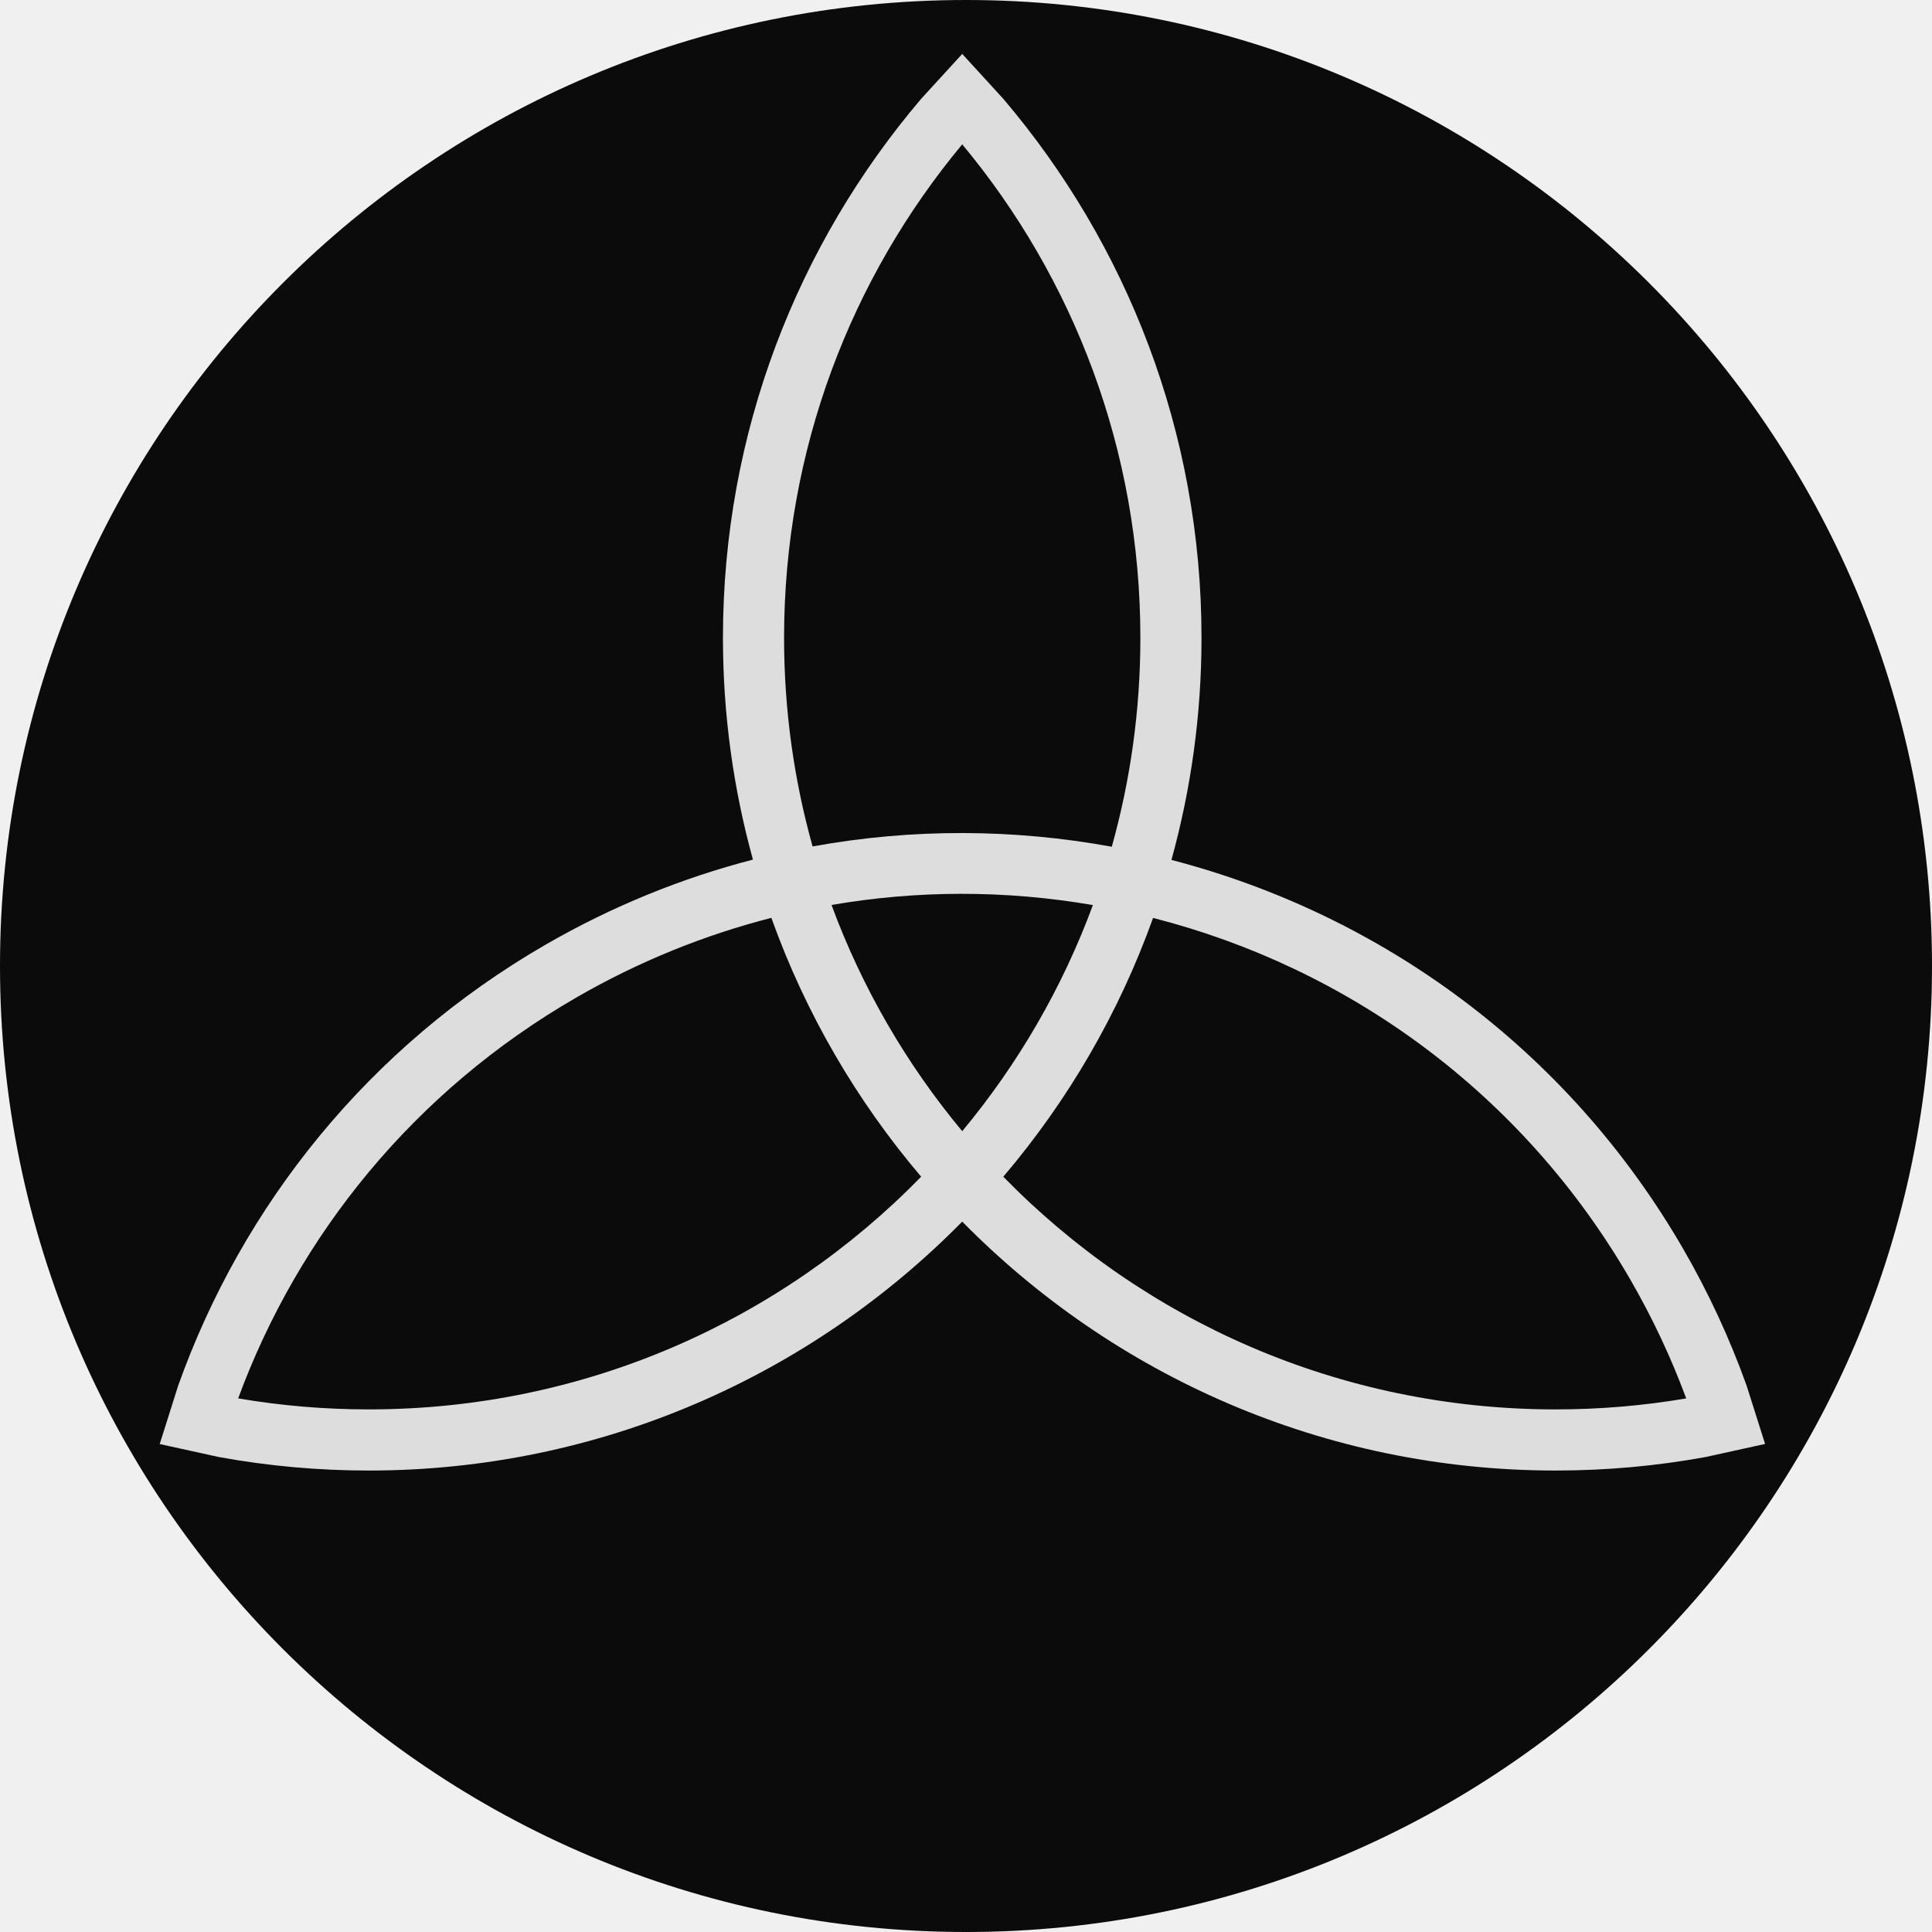
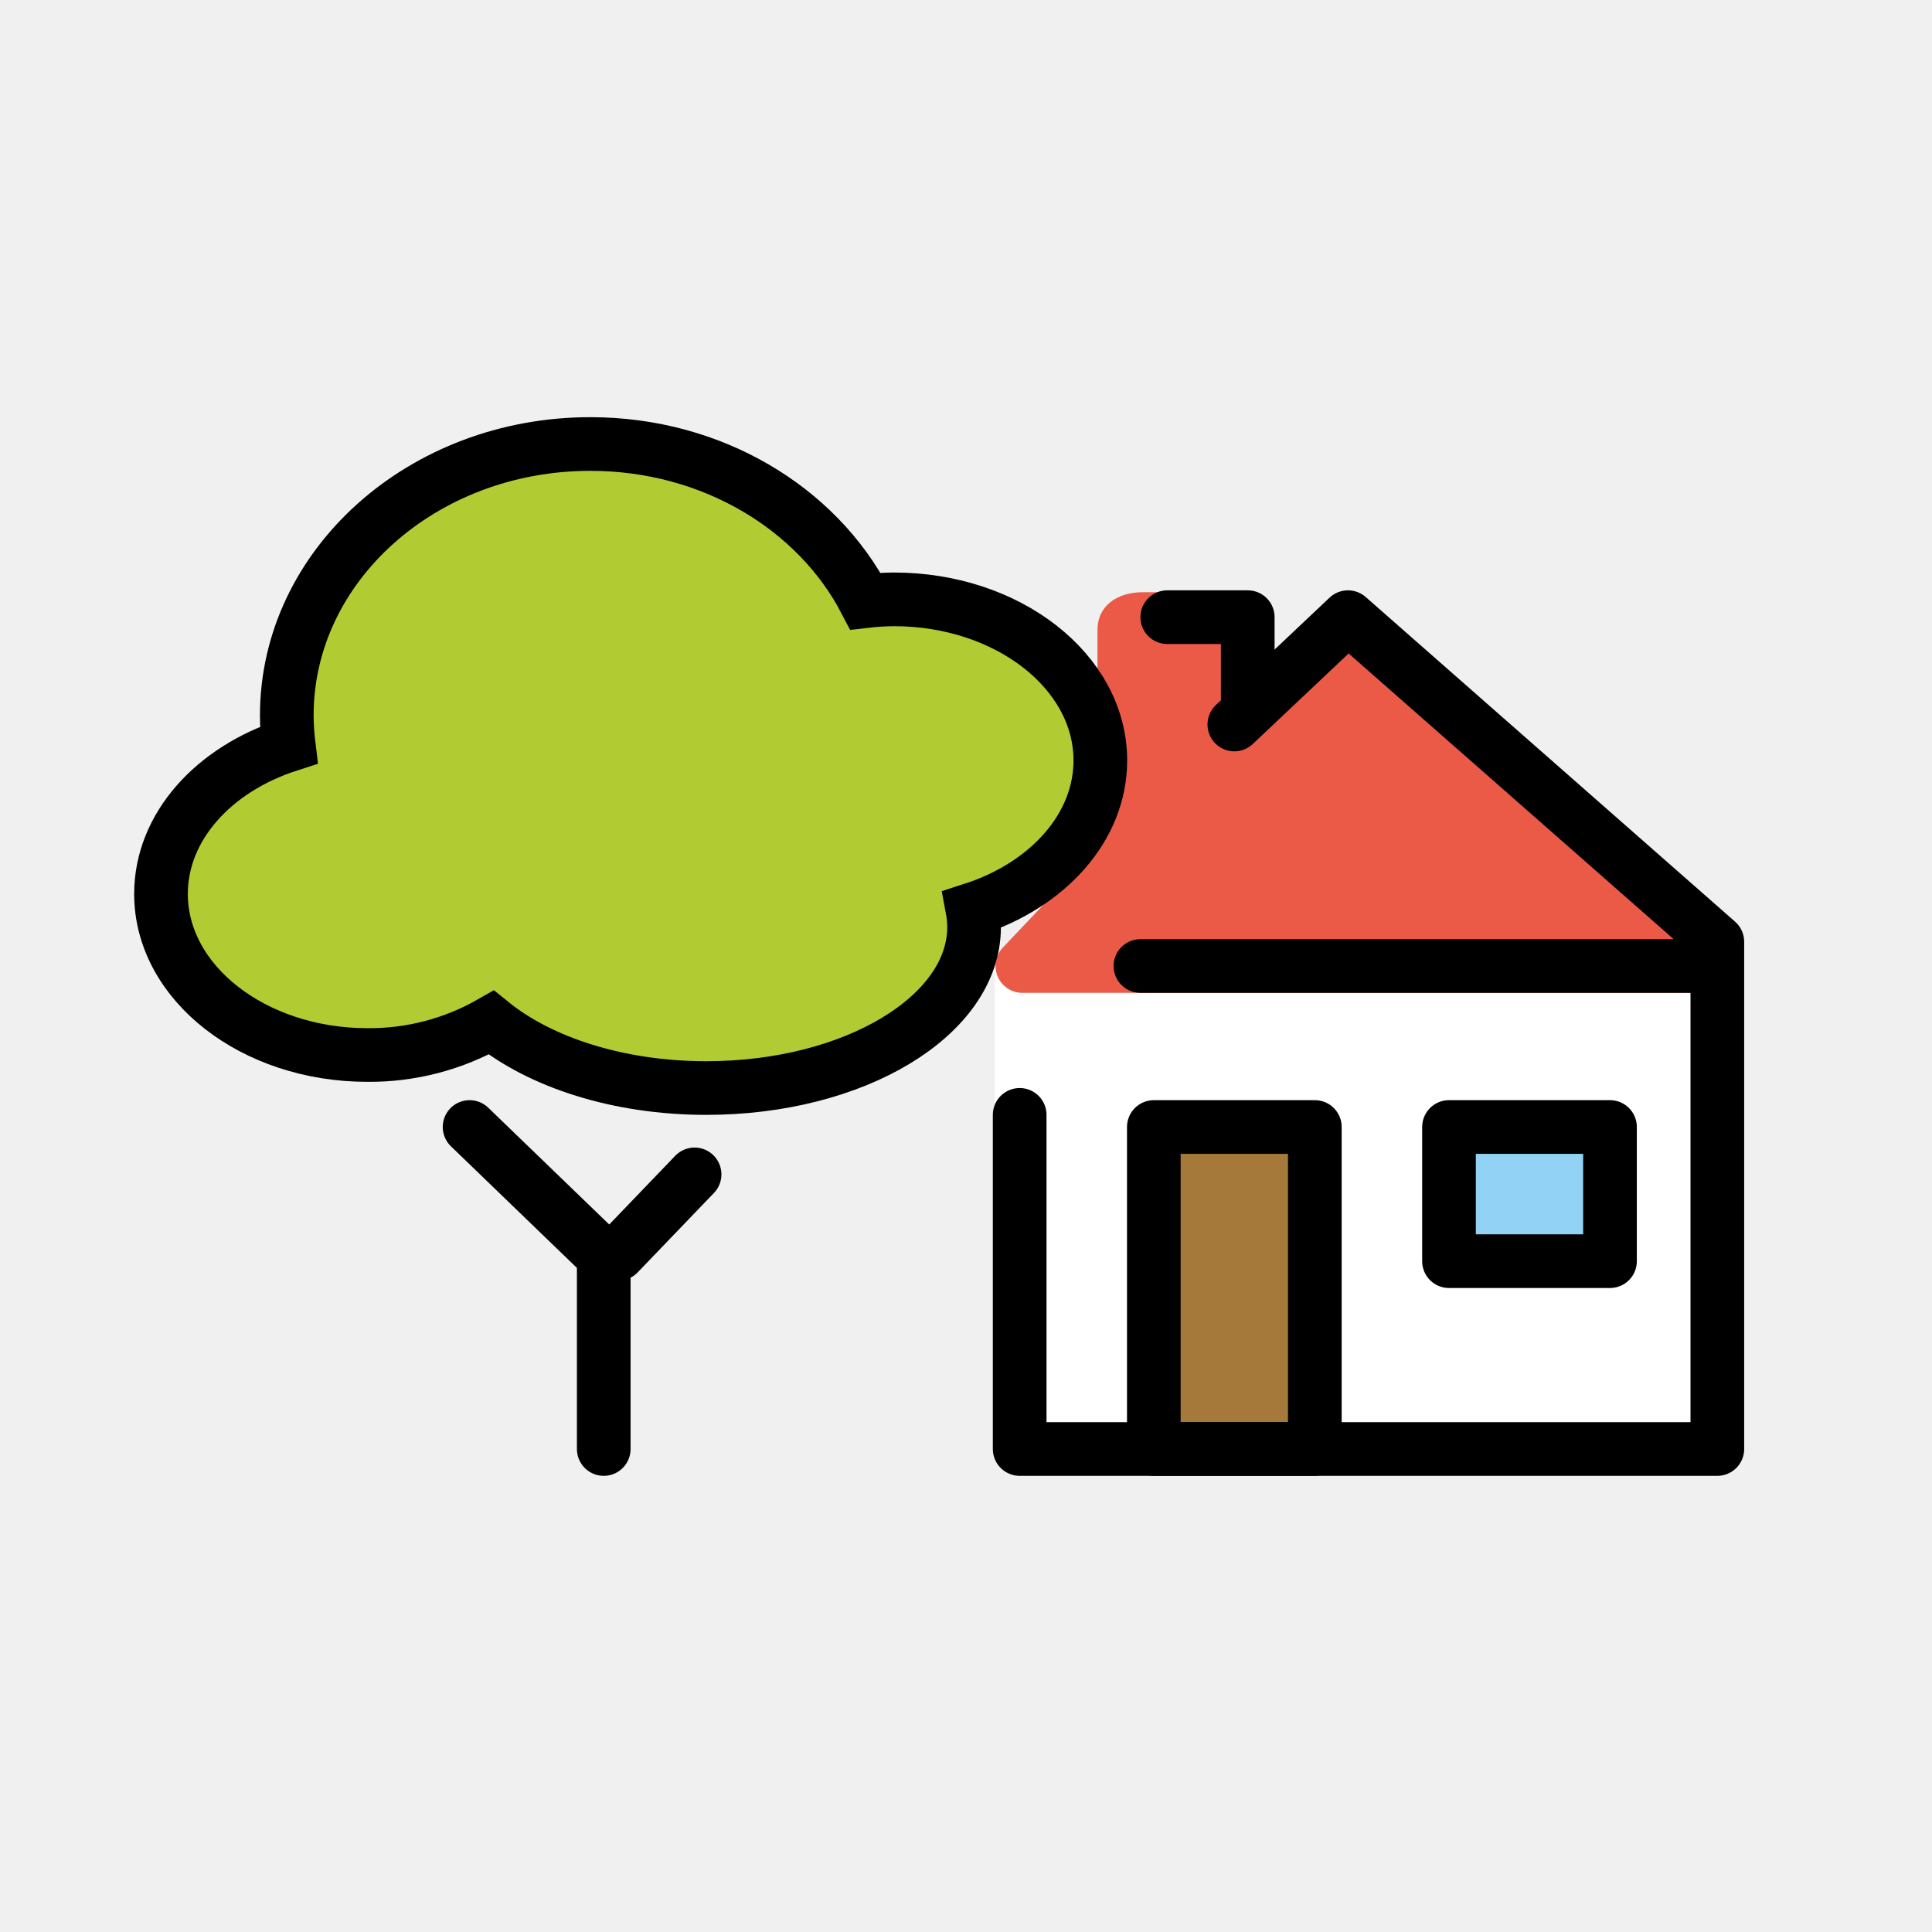
- <svg xmlns="http://www.w3.org/2000/svg" style="height: 512px; width: 512px;" viewBox="0 0 512 512">
-   <circle cx="256" cy="256" r="256" fill="#0b0b0b" fill-opacity="1" />
-   <g class="" style="" transform="translate(-1,-54)">
-     <path d="M256 74.06c32.76 39.37 52.457 90.004 52.457 145.29 0 21.33-2.937 41.966-8.42 61.534-28.84-5.284-58.69-5.445-88.098-.09-5.467-19.54-8.397-40.147-8.397-61.445 0-55.286 19.698-105.92 52.457-145.29zm-.582 220.687c13.13-.026 26.197 1.1 39.057 3.313-9.017 24.453-22.117 46.918-38.475 66.578-16.365-19.668-29.47-42.144-38.486-66.61 12.6-2.17 25.28-3.256 37.904-3.28zM199.8 301.82c10.063 28.133 25.12 53.896 44.108 76.224-41.252 42.28-98.866 68.52-162.68 68.52a229.29 229.29 0 0 1-38.437-3.243c17.722-48.045 51.722-90.41 99.595-118.05 18.446-10.65 37.758-18.414 57.416-23.45zm112.39.025c57.208 14.6 108.705 51.362 140.595 106.593a229.305 229.305 0 0 1 16.4 34.887 229.14 229.14 0 0 1-38.414 3.24c-63.812 0-121.426-26.242-162.678-68.52 18.98-22.322 34.037-48.076 44.1-76.2zm180.22 154.888-5.44-17.162a246.326 246.326 0 0 0-18.597-40.132c-34.176-59.19-89.39-98.733-150.77-114.67 5.76-20.833 8.854-42.767 8.854-65.42 0-60.5-21.98-115.908-58.365-158.695L256 47.435l-12.092 13.218c-36.386 42.787-58.365 98.195-58.365 158.696 0 22.616 3.085 44.517 8.83 65.32-20.89 5.424-41.4 13.704-60.988 25.013-52.404 30.254-89.403 77-108.264 129.91l-5.425 17.17 17.498 3.843a246.185 246.185 0 0 0 44.036 3.96c68.387 0 130.27-28.075 174.77-73.303 44.5 45.228 106.383 73.302 174.77 73.302 15.04 0 29.76-1.364 44.056-3.963z" fill="#dddddd" fill-opacity="1" transform="translate(25.6, 25.6) scale(0.9, 0.9) rotate(0, 256, 256) skewX(0) skewY(0)" />
+ <svg xmlns="http://www.w3.org/2000/svg" id="emoji" viewBox="0 0 72 72" version="1.1">
+   <g id="color">
+     <rect x="37.075" y="36.053" width="26.884" height="18.114" fill="#FFFFFF" />
+     <polygon fill="#EA5A47" stroke="#EA5A47" stroke-linecap="round" stroke-linejoin="round" stroke-miterlimit="10" stroke-width="2" points="50.235,23.2 38.1,36 63.5,36" />
+     <path fill="#EA5A47" d="M47.3,26l-6.4,6.059v-8.573c0-0.931,0.755-1.416,1.686-1.416h3.028 c0.931,0,1.686,0.485,1.686,1.416C47.3,23.486,47.3,26,47.3,26z" />
+     <rect x="43" y="42" width="6" height="12" fill="#A57939" />
+     <rect x="54" y="42" width="6" height="5" fill="#92D3F5" />
+     <path fill="#B1CC33" d="M41.006,28.339c0-3.312-3.445-6.003-7.694-6.003c-0.355,0.003-0.71,0.025-1.062,0.066 c-1.8-3.455-5.707-5.855-10.25-5.855c-6.248,0-11.312,4.529-11.312,10.114c0.001,0.369,0.025,0.738,0.07,1.104 C7.966,28.666,6,30.81,6,33.314c0,3.312,3.445,6.003,7.694,6.003c1.615,0.014,3.206-0.402,4.614-1.207 c1.818,1.477,4.726,2.438,8.015,2.438c5.511,0,9.978-2.688,9.978-6.003c-0.001-0.219-0.021-0.438-0.061-0.653 C39.036,32.99,41.006,30.845,41.006,28.339z" />
+   </g>
+   <g id="hair" />
+   <g id="skin" />
+   <g id="skin-shadow" />
+   <g id="line">
+     <polyline fill="none" stroke="#000000" stroke-linecap="round" stroke-linejoin="round" stroke-miterlimit="10" stroke-width="2" points="46,27 50.235,23 64,35.098 64,54 38,54 38,41.548" />
+     <rect x="43" y="42" width="6" height="12" fill="none" stroke="#000000" stroke-linecap="round" stroke-linejoin="round" stroke-miterlimit="10" stroke-width="2" />
+     <rect x="54" y="42" width="6" height="5" fill="none" stroke="#000000" stroke-linecap="round" stroke-linejoin="round" stroke-miterlimit="10" stroke-width="2" />
+     <polyline fill="none" stroke="#000000" stroke-linecap="round" stroke-linejoin="round" stroke-miterlimit="10" stroke-width="2" points="43.5,23 46.5,23 46.5,26" />
+     <path fill="none" stroke="#000000" stroke-miterlimit="10" stroke-width="2" d="M31.245,39.34" />
+     <polyline fill="none" stroke="#000000" stroke-linecap="round" stroke-linejoin="round" stroke-width="2" points="22.5,54 22.5,46.827 17.5,42" />
+     <line x1="23.041" x2="25.885" y1="46.727" y2="43.766" fill="none" stroke="#000000" stroke-linecap="round" stroke-linejoin="round" stroke-width="2" />
+     <path fill="none" stroke="#000000" stroke-linecap="round" stroke-miterlimit="10" stroke-width="2" d="M41.006,28.339 c0-3.312-3.445-6.003-7.694-6.003c-0.355,0.003-0.71,0.025-1.062,0.066c-1.8-3.455-5.707-5.855-10.25-5.855 c-6.248,0-11.312,4.529-11.312,10.114c0.001,0.369,0.025,0.738,0.07,1.104C7.966,28.666,6,30.81,6,33.314 c0,3.312,3.445,6.003,7.694,6.003c1.615,0.014,3.206-0.402,4.614-1.207c1.818,1.477,4.726,2.438,8.015,2.438 c5.511,0,9.978-2.688,9.978-6.003c-0.001-0.219-0.021-0.438-0.061-0.653 C39.036,32.99,41.006,30.845,41.006,28.339z" />
+     <line x1="63.5" x2="42.5" y1="36" y2="36" fill="none" stroke="#000000" stroke-linecap="round" stroke-linejoin="round" stroke-miterlimit="10" stroke-width="2" />
  </g>
</svg>
